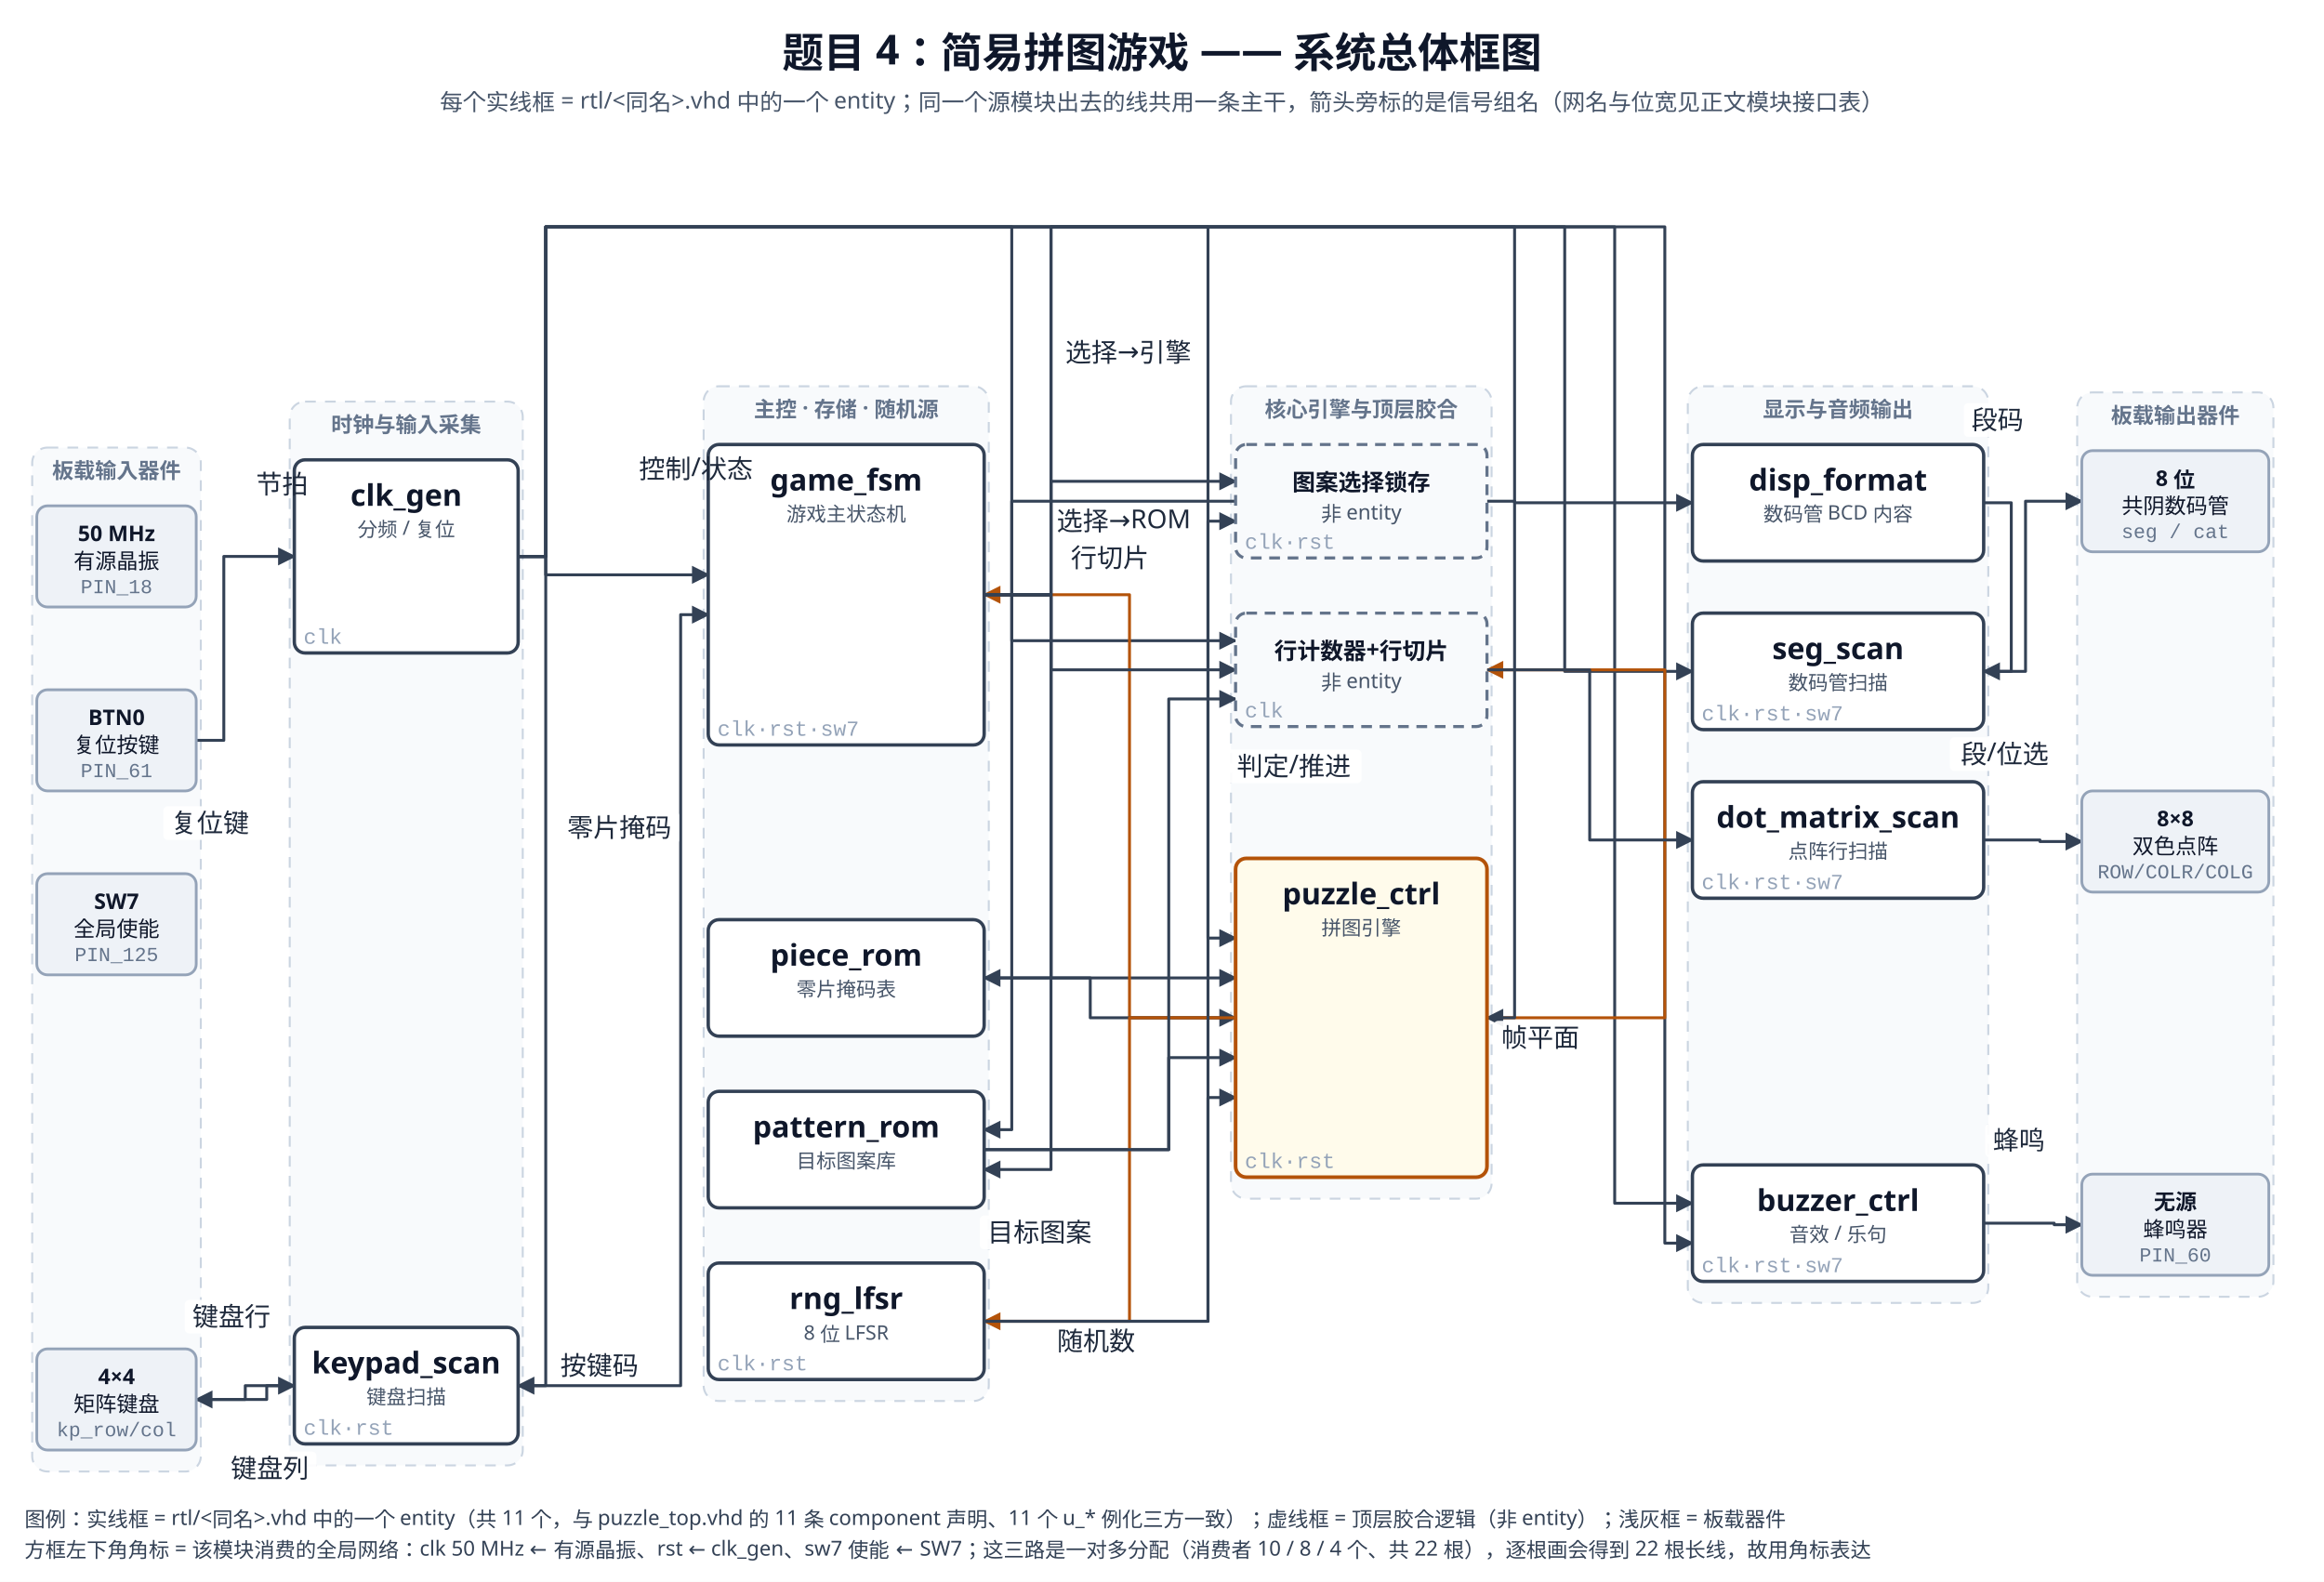
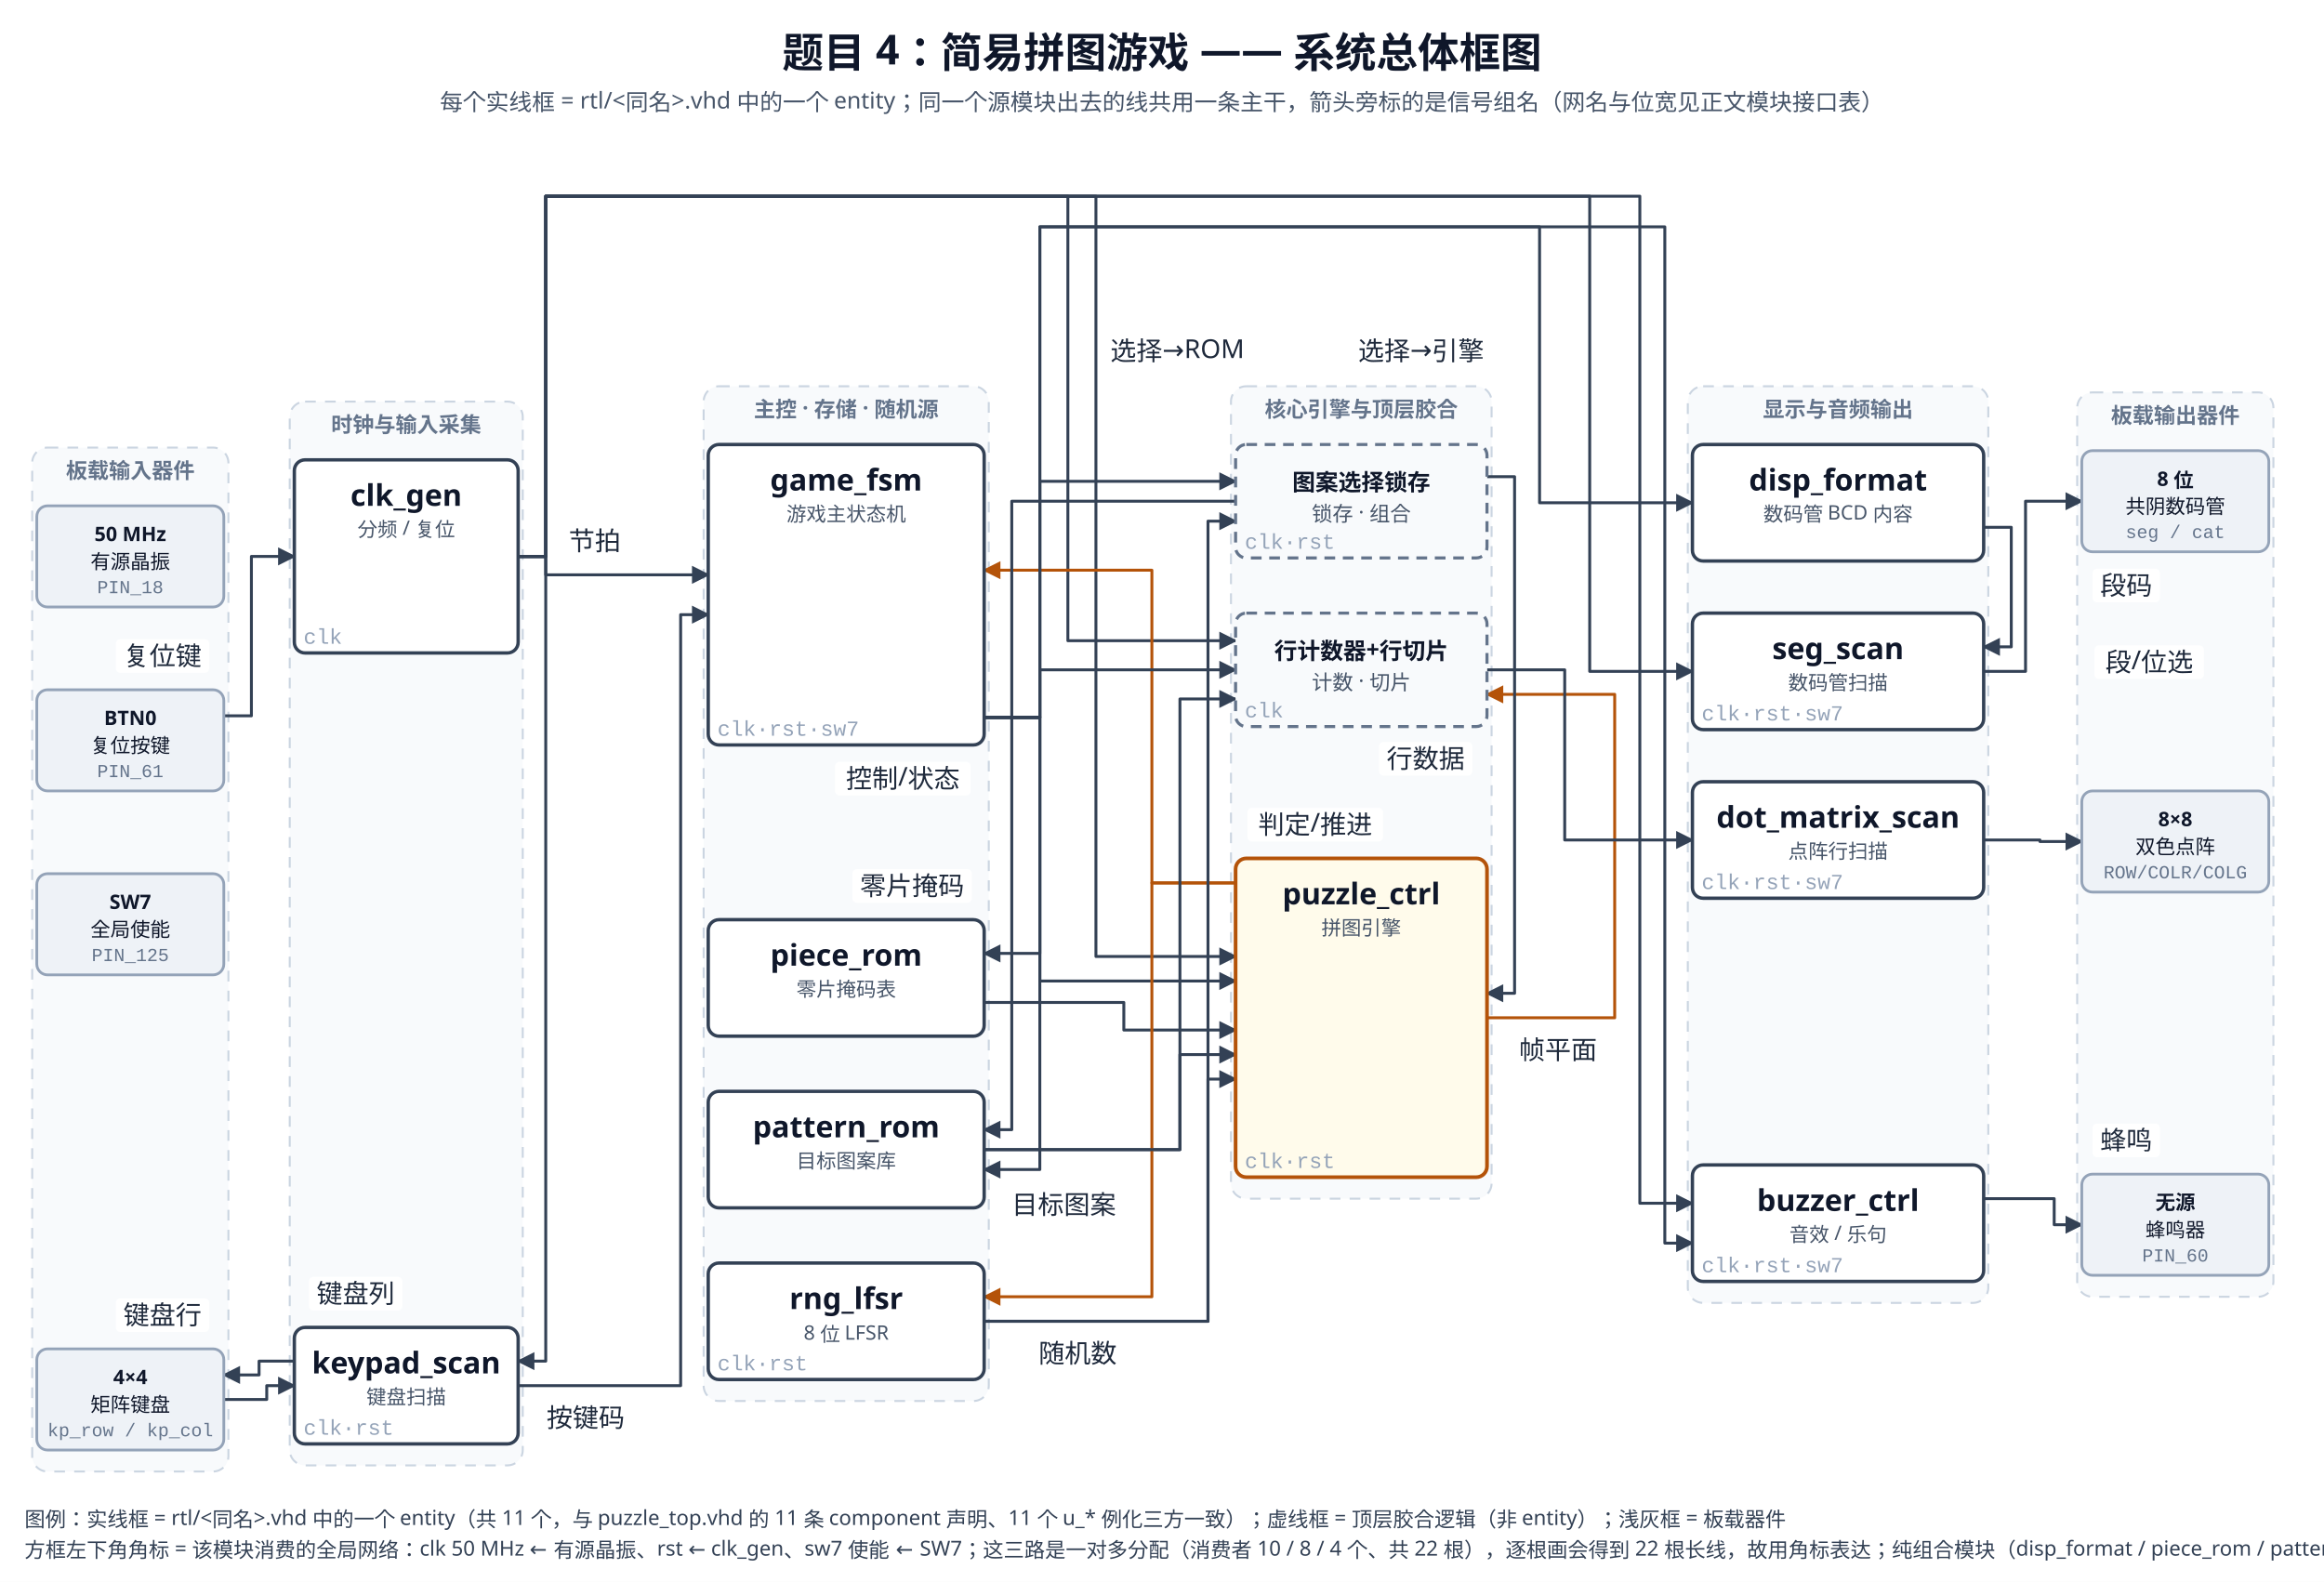
<svg xmlns="http://www.w3.org/2000/svg" width="1516" height="1032" viewBox="0 0 1516 1032">
  <defs>
    <marker id="ar" viewBox="0 0 10 10" refX="9" refY="5" markerWidth="6.2" markerHeight="6.2" orient="auto-start-reverse">
      <path d="M 0 0 L 10 5 L 0 10 z" fill="#334155" />
    </marker>
    <marker id="ar2" viewBox="0 0 10 10" refX="9" refY="5" markerWidth="6.2" markerHeight="6.2" orient="auto-start-reverse">
      <path d="M 0 0 L 10 5 L 0 10 z" fill="#b45309" />
    </marker>
  </defs>
  <rect width="1516" height="1032" fill="#ffffff" />
  <text x="758" y="44" font-family="Microsoft YaHei, SimSun, sans-serif" font-size="27" font-weight="bold" fill="#0f172a" text-anchor="middle">题目 4：简易拼图游戏 —— 系统总体框图</text>
  <text x="758" y="72" font-family="Microsoft YaHei, SimSun, sans-serif" font-size="15" fill="#475569" text-anchor="middle">每个实线框 = rtl/&lt;同名&gt;.vhd 中的一个 entity；同一个源模块出去的线共用一条主干，箭头旁标的是信号组名（网名与位宽见正文模块接口表）</text>
-   <rect x="21" y="292" width="110" height="668" rx="10" fill="#f8fafc" stroke="#cbd5e1" stroke-width="1.3" stroke-dasharray="7 6" />
-   <text x="76" y="312" font-family="Microsoft YaHei, SimSun, sans-serif" font-size="14" font-weight="bold" fill="#64748b" text-anchor="middle">板载输入器件</text>
+   <rect x="21" y="292" width="128" height="668" rx="10" fill="#f8fafc" stroke="#cbd5e1" stroke-width="1.3" stroke-dasharray="7 6" />
+   <text x="85" y="312" font-family="Microsoft YaHei, SimSun, sans-serif" font-size="14" font-weight="bold" fill="#64748b" text-anchor="middle">板载输入器件</text>
  <rect x="189" y="262" width="152" height="694" rx="10" fill="#f8fafc" stroke="#cbd5e1" stroke-width="1.3" stroke-dasharray="7 6" />
  <text x="265" y="282" font-family="Microsoft YaHei, SimSun, sans-serif" font-size="14" font-weight="bold" fill="#64748b" text-anchor="middle">时钟与输入采集</text>
  <rect x="459" y="252" width="186" height="662" rx="10" fill="#f8fafc" stroke="#cbd5e1" stroke-width="1.3" stroke-dasharray="7 6" />
  <text x="552" y="272" font-family="Microsoft YaHei, SimSun, sans-serif" font-size="14" font-weight="bold" fill="#64748b" text-anchor="middle">主控 · 存储 · 随机源</text>
  <rect x="803" y="252" width="170" height="530" rx="10" fill="#f8fafc" stroke="#cbd5e1" stroke-width="1.3" stroke-dasharray="7 6" />
  <text x="888" y="272" font-family="Microsoft YaHei, SimSun, sans-serif" font-size="14" font-weight="bold" fill="#64748b" text-anchor="middle">核心引擎与顶层胶合</text>
  <rect x="1101" y="252" width="196" height="598" rx="10" fill="#f8fafc" stroke="#cbd5e1" stroke-width="1.3" stroke-dasharray="7 6" />
  <text x="1199" y="272" font-family="Microsoft YaHei, SimSun, sans-serif" font-size="14" font-weight="bold" fill="#64748b" text-anchor="middle">显示与音频输出</text>
  <rect x="1355" y="256" width="128" height="590" rx="10" fill="#f8fafc" stroke="#cbd5e1" stroke-width="1.3" stroke-dasharray="7 6" />
  <text x="1419" y="276" font-family="Microsoft YaHei, SimSun, sans-serif" font-size="14" font-weight="bold" fill="#64748b" text-anchor="middle">板载输出器件</text>
-   <path d="M 128.0 483.0 L 146.0 483.0 L 146.0 363.0 L 192.0 363.0" fill="none" stroke="#334155" stroke-width="1.9" stroke-linejoin="round" marker-end="url(#ar)" />
-   <path d="M 128.0 913.0 L 174.0 913.0 L 174.0 904.0 L 192.0 904.0" fill="none" stroke="#334155" stroke-width="1.9" stroke-linejoin="round" marker-end="url(#ar)" />
-   <path d="M 192.0 904.0 L 160.0 904.0 L 160.0 913.0 L 128.0 913.0" fill="none" stroke="#334155" stroke-width="1.9" stroke-linejoin="round" marker-end="url(#ar)" />
-   <path d="M 338.0 363.0 L 356.0 363.0 L 356.0 904.0 L 338.0 904.0" fill="none" stroke="#334155" stroke-width="1.9" stroke-linejoin="round" marker-end="url(#ar)" />
+   <path d="M 146.0 467.0 L 164.0 467.0 L 164.0 363.0 L 192.0 363.0" fill="none" stroke="#334155" stroke-width="1.9" stroke-linejoin="round" marker-end="url(#ar)" />
+   <path d="M 146.0 913.0 L 174.0 913.0 L 174.0 904.0 L 192.0 904.0" fill="none" stroke="#334155" stroke-width="1.9" stroke-linejoin="round" marker-end="url(#ar)" />
+   <path d="M 192.0 888.0 L 169.0 888.0 L 169.0 897.0 L 146.0 897.0" fill="none" stroke="#334155" stroke-width="1.9" stroke-linejoin="round" marker-end="url(#ar)" />
+   <path d="M 338.0 363.0 L 356.0 363.0 L 356.0 888.0 L 338.0 888.0" fill="none" stroke="#334155" stroke-width="1.9" stroke-linejoin="round" marker-end="url(#ar)" />
  <path d="M 338.0 363.0 L 356.0 363.0 L 356.0 375.0 L 462.0 375.0" fill="none" stroke="#334155" stroke-width="1.9" stroke-linejoin="round" marker-end="url(#ar)" />
-   <path d="M 338.0 363.0 L 356.0 363.0 L 356.0 148.0 L 1053.3 148.0 L 1053.3 785.0 L 1104.0 785.0" fill="none" stroke="#334155" stroke-width="1.9" stroke-linejoin="round" marker-end="url(#ar)" />
-   <path d="M 338.0 363.0 L 356.0 363.0 L 356.0 148.0 L 788.0 148.0 L 788.0 612.0 L 806.0 612.0" fill="none" stroke="#334155" stroke-width="1.9" stroke-linejoin="round" marker-end="url(#ar)" />
-   <path d="M 338.0 363.0 L 356.0 363.0 L 356.0 148.0 L 1020.7 148.0 L 1020.7 438.0 L 1104.0 438.0" fill="none" stroke="#334155" stroke-width="1.9" stroke-linejoin="round" marker-end="url(#ar)" />
-   <path d="M 338.0 363.0 L 356.0 363.0 L 356.0 148.0 L 660.0 148.0 L 660.0 418.0 L 806.0 418.0" fill="none" stroke="#334155" stroke-width="1.9" stroke-linejoin="round" marker-end="url(#ar)" />
+   <path d="M 338.0 363.0 L 356.0 363.0 L 356.0 128.0 L 1069.7 128.0 L 1069.7 785.0 L 1104.0 785.0" fill="none" stroke="#334155" stroke-width="1.9" stroke-linejoin="round" marker-end="url(#ar)" />
+   <path d="M 338.0 363.0 L 356.0 363.0 L 356.0 128.0 L 714.9 128.0 L 714.9 624.0 L 806.0 624.0" fill="none" stroke="#334155" stroke-width="1.9" stroke-linejoin="round" marker-end="url(#ar)" />
+   <path d="M 338.0 363.0 L 356.0 363.0 L 356.0 128.0 L 1037.0 128.0 L 1037.0 438.0 L 1104.0 438.0" fill="none" stroke="#334155" stroke-width="1.9" stroke-linejoin="round" marker-end="url(#ar)" />
+   <path d="M 338.0 363.0 L 356.0 363.0 L 356.0 128.0 L 696.6 128.0 L 696.6 418.0 L 806.0 418.0" fill="none" stroke="#334155" stroke-width="1.9" stroke-linejoin="round" marker-end="url(#ar)" />
  <path d="M 338.0 904.0 L 444.0 904.0 L 444.0 401.0 L 462.0 401.0" fill="none" stroke="#334155" stroke-width="1.9" stroke-linejoin="round" marker-end="url(#ar)" />
-   <path d="M 642.0 388.0 L 685.6 388.0 L 685.6 638.0 L 642.0 638.0" fill="none" stroke="#334155" stroke-width="1.9" stroke-linejoin="round" marker-end="url(#ar)" />
-   <path d="M 642.0 388.0 L 685.6 388.0 L 685.6 763.0 L 642.0 763.0" fill="none" stroke="#334155" stroke-width="1.9" stroke-linejoin="round" marker-end="url(#ar)" />
-   <path d="M 642.0 388.0 L 685.6 388.0 L 685.6 638.0 L 806.0 638.0" fill="none" stroke="#334155" stroke-width="1.9" stroke-linejoin="round" marker-end="url(#ar)" />
-   <path d="M 806.0 664.0 L 736.8 664.0 L 736.8 388.0 L 642.0 388.0" fill="none" stroke="#b45309" stroke-width="1.9" stroke-linejoin="round" marker-end="url(#ar2)" />
-   <path d="M 642.0 638.0 L 711.2 638.0 L 711.2 664.0 L 806.0 664.0" fill="none" stroke="#334155" stroke-width="1.9" stroke-linejoin="round" marker-end="url(#ar)" />
-   <path d="M 642.0 750.0 L 762.4 750.0 L 762.4 690.0 L 806.0 690.0" fill="none" stroke="#334155" stroke-width="1.9" stroke-linejoin="round" marker-end="url(#ar)" />
-   <path d="M 642.0 862.0 L 788.0 862.0 L 788.0 716.0 L 806.0 716.0" fill="none" stroke="#334155" stroke-width="1.9" stroke-linejoin="round" marker-end="url(#ar)" />
-   <path d="M 806.0 664.0 L 736.8 664.0 L 736.8 862.0 L 642.0 862.0" fill="none" stroke="#b45309" stroke-width="1.9" stroke-linejoin="round" marker-end="url(#ar2)" />
-   <path d="M 642.0 388.0 L 685.6 388.0 L 685.6 148.0 L 988.0 148.0 L 988.0 328.0 L 1104.0 328.0" fill="none" stroke="#334155" stroke-width="1.9" stroke-linejoin="round" marker-end="url(#ar)" />
-   <path d="M 1294.0 328.0 L 1312.0 328.0 L 1312.0 438.0 L 1294.0 438.0" fill="none" stroke="#334155" stroke-width="1.9" stroke-linejoin="round" marker-end="url(#ar)" />
+   <path d="M 642.0 468.0 L 678.3 468.0 L 678.3 622.0 L 642.0 622.0" fill="none" stroke="#334155" stroke-width="1.9" stroke-linejoin="round" marker-end="url(#ar)" />
+   <path d="M 642.0 468.0 L 678.3 468.0 L 678.3 763.0 L 642.0 763.0" fill="none" stroke="#334155" stroke-width="1.9" stroke-linejoin="round" marker-end="url(#ar)" />
+   <path d="M 642.0 468.0 L 678.3 468.0 L 678.3 640.0 L 806.0 640.0" fill="none" stroke="#334155" stroke-width="1.9" stroke-linejoin="round" marker-end="url(#ar)" />
+   <path d="M 806.0 576.0 L 751.4 576.0 L 751.4 372.0 L 642.0 372.0" fill="none" stroke="#b45309" stroke-width="1.9" stroke-linejoin="round" marker-end="url(#ar2)" />
+   <path d="M 642.0 654.0 L 733.1 654.0 L 733.1 672.0 L 806.0 672.0" fill="none" stroke="#334155" stroke-width="1.9" stroke-linejoin="round" marker-end="url(#ar)" />
+   <path d="M 642.0 750.0 L 769.7 750.0 L 769.7 688.0 L 806.0 688.0" fill="none" stroke="#334155" stroke-width="1.9" stroke-linejoin="round" marker-end="url(#ar)" />
+   <path d="M 642.0 862.0 L 788.0 862.0 L 788.0 704.0 L 806.0 704.0" fill="none" stroke="#334155" stroke-width="1.9" stroke-linejoin="round" marker-end="url(#ar)" />
+   <path d="M 806.0 576.0 L 751.4 576.0 L 751.4 846.0 L 642.0 846.0" fill="none" stroke="#b45309" stroke-width="1.9" stroke-linejoin="round" marker-end="url(#ar2)" />
+   <path d="M 642.0 468.0 L 678.3 468.0 L 678.3 148.0 L 1004.3 148.0 L 1004.3 328.0 L 1104.0 328.0" fill="none" stroke="#334155" stroke-width="1.9" stroke-linejoin="round" marker-end="url(#ar)" />
+   <path d="M 1294.0 344.0 L 1312.0 344.0 L 1312.0 422.0 L 1294.0 422.0" fill="none" stroke="#334155" stroke-width="1.9" stroke-linejoin="round" marker-end="url(#ar)" />
  <path d="M 1294.0 438.0 L 1321.3 438.0 L 1321.3 327.0 L 1358.0 327.0" fill="none" stroke="#334155" stroke-width="1.9" stroke-linejoin="round" marker-end="url(#ar)" />
-   <path d="M 642.0 388.0 L 685.6 388.0 L 685.6 148.0 L 1086.0 148.0 L 1086.0 811.0 L 1104.0 811.0" fill="none" stroke="#334155" stroke-width="1.9" stroke-linejoin="round" marker-end="url(#ar)" />
-   <path d="M 1294.0 798.0 L 1340.0 798.0 L 1340.0 799.0 L 1358.0 799.0" fill="none" stroke="#334155" stroke-width="1.9" stroke-linejoin="round" marker-end="url(#ar)" />
-   <path d="M 970.0 664.0 L 1086.0 664.0 L 1086.0 437.0 L 970.0 437.0" fill="none" stroke="#b45309" stroke-width="1.9" stroke-linejoin="round" marker-end="url(#ar2)" />
-   <path d="M 642.0 388.0 L 685.6 388.0 L 685.6 437.0 L 806.0 437.0" fill="none" stroke="#334155" stroke-width="1.9" stroke-linejoin="round" marker-end="url(#ar)" />
-   <path d="M 642.0 750.0 L 762.4 750.0 L 762.4 456.0 L 806.0 456.0" fill="none" stroke="#334155" stroke-width="1.9" stroke-linejoin="round" marker-end="url(#ar)" />
-   <path d="M 970.0 437.0 L 1037.0 437.0 L 1037.0 548.0 L 1104.0 548.0" fill="none" stroke="#334155" stroke-width="1.9" stroke-linejoin="round" marker-end="url(#ar)" />
+   <path d="M 642.0 468.0 L 678.3 468.0 L 678.3 148.0 L 1086.0 148.0 L 1086.0 811.0 L 1104.0 811.0" fill="none" stroke="#334155" stroke-width="1.9" stroke-linejoin="round" marker-end="url(#ar)" />
+   <path d="M 1294.0 782.0 L 1340.0 782.0 L 1340.0 799.0 L 1358.0 799.0" fill="none" stroke="#334155" stroke-width="1.9" stroke-linejoin="round" marker-end="url(#ar)" />
+   <path d="M 970.0 664.0 L 1053.3 664.0 L 1053.3 453.0 L 970.0 453.0" fill="none" stroke="#b45309" stroke-width="1.9" stroke-linejoin="round" marker-end="url(#ar2)" />
+   <path d="M 642.0 468.0 L 678.3 468.0 L 678.3 437.0 L 806.0 437.0" fill="none" stroke="#334155" stroke-width="1.9" stroke-linejoin="round" marker-end="url(#ar)" />
+   <path d="M 642.0 750.0 L 769.7 750.0 L 769.7 456.0 L 806.0 456.0" fill="none" stroke="#334155" stroke-width="1.9" stroke-linejoin="round" marker-end="url(#ar)" />
+   <path d="M 970.0 437.0 L 1020.7 437.0 L 1020.7 548.0 L 1104.0 548.0" fill="none" stroke="#334155" stroke-width="1.9" stroke-linejoin="round" marker-end="url(#ar)" />
  <path d="M 1294.0 548.0 L 1330.7 548.0 L 1330.7 549.0 L 1358.0 549.0" fill="none" stroke="#334155" stroke-width="1.9" stroke-linejoin="round" marker-end="url(#ar)" />
-   <path d="M 642.0 388.0 L 685.6 388.0 L 685.6 314.0 L 806.0 314.0" fill="none" stroke="#334155" stroke-width="1.9" stroke-linejoin="round" marker-end="url(#ar)" />
+   <path d="M 642.0 468.0 L 678.3 468.0 L 678.3 314.0 L 806.0 314.0" fill="none" stroke="#334155" stroke-width="1.9" stroke-linejoin="round" marker-end="url(#ar)" />
  <path d="M 642.0 862.0 L 788.0 862.0 L 788.0 340.0 L 806.0 340.0" fill="none" stroke="#334155" stroke-width="1.9" stroke-linejoin="round" marker-end="url(#ar)" />
  <path d="M 806.0 327.0 L 660.0 327.0 L 660.0 737.0 L 642.0 737.0" fill="none" stroke="#334155" stroke-width="1.9" stroke-linejoin="round" marker-end="url(#ar)" />
-   <path d="M 970.0 327.0 L 988.0 327.0 L 988.0 664.0 L 970.0 664.0" fill="none" stroke="#334155" stroke-width="1.9" stroke-linejoin="round" marker-end="url(#ar)" />
+   <path d="M 970.0 311.0 L 988.0 311.0 L 988.0 648.0 L 970.0 648.0" fill="none" stroke="#334155" stroke-width="1.9" stroke-linejoin="round" marker-end="url(#ar)" />
  <rect x="192" y="300" width="146" height="126" rx="7" fill="#ffffff" stroke="#334155" stroke-width="2.2" />
  <text x="265" y="330" font-family="Microsoft YaHei, SimSun, sans-serif" font-size="19.5" font-weight="bold" fill="#0f172a" text-anchor="middle">clk_gen</text>
  <text x="265" y="350" font-family="Microsoft YaHei, SimSun, sans-serif" font-size="13.0" fill="#475569" text-anchor="middle">分频 / 复位</text>
  <text x="198" y="420" font-family="Consolas, Courier New, monospace" font-size="14.0" fill="#94a3b8">clk</text>
  <rect x="192" y="866" width="146" height="76" rx="7" fill="#ffffff" stroke="#334155" stroke-width="2.2" />
  <text x="265" y="896" font-family="Microsoft YaHei, SimSun, sans-serif" font-size="19.5" font-weight="bold" fill="#0f172a" text-anchor="middle">keypad_scan</text>
  <text x="265" y="916" font-family="Microsoft YaHei, SimSun, sans-serif" font-size="13.0" fill="#475569" text-anchor="middle">键盘扫描</text>
  <text x="198" y="936" font-family="Consolas, Courier New, monospace" font-size="14.0" fill="#94a3b8">clk·rst</text>
  <rect x="462" y="290" width="180" height="196" rx="7" fill="#ffffff" stroke="#334155" stroke-width="2.2" />
  <text x="552" y="320" font-family="Microsoft YaHei, SimSun, sans-serif" font-size="19.5" font-weight="bold" fill="#0f172a" text-anchor="middle">game_fsm</text>
  <text x="552" y="340" font-family="Microsoft YaHei, SimSun, sans-serif" font-size="13.0" fill="#475569" text-anchor="middle">游戏主状态机</text>
  <text x="468" y="480" font-family="Consolas, Courier New, monospace" font-size="14.0" fill="#94a3b8">clk·rst·sw7</text>
  <rect x="462" y="600" width="180" height="76" rx="7" fill="#ffffff" stroke="#334155" stroke-width="2.2" />
  <text x="552" y="630" font-family="Microsoft YaHei, SimSun, sans-serif" font-size="19.5" font-weight="bold" fill="#0f172a" text-anchor="middle">piece_rom</text>
  <text x="552" y="650" font-family="Microsoft YaHei, SimSun, sans-serif" font-size="13.0" fill="#475569" text-anchor="middle">零片掩码表</text>
  <rect x="462" y="712" width="180" height="76" rx="7" fill="#ffffff" stroke="#334155" stroke-width="2.2" />
  <text x="552" y="742" font-family="Microsoft YaHei, SimSun, sans-serif" font-size="19.5" font-weight="bold" fill="#0f172a" text-anchor="middle">pattern_rom</text>
  <text x="552" y="762" font-family="Microsoft YaHei, SimSun, sans-serif" font-size="13.0" fill="#475569" text-anchor="middle">目标图案库</text>
  <rect x="462" y="824" width="180" height="76" rx="7" fill="#ffffff" stroke="#334155" stroke-width="2.2" />
  <text x="552" y="854" font-family="Microsoft YaHei, SimSun, sans-serif" font-size="19.5" font-weight="bold" fill="#0f172a" text-anchor="middle">rng_lfsr</text>
  <text x="552" y="874" font-family="Microsoft YaHei, SimSun, sans-serif" font-size="13.0" fill="#475569" text-anchor="middle">8 位 LFSR</text>
  <text x="468" y="894" font-family="Consolas, Courier New, monospace" font-size="14.0" fill="#94a3b8">clk·rst</text>
  <rect x="806" y="560" width="164" height="208" rx="7" fill="#fffbeb" stroke="#b45309" stroke-width="2.4" />
  <text x="888" y="590" font-family="Microsoft YaHei, SimSun, sans-serif" font-size="19.5" font-weight="bold" fill="#0f172a" text-anchor="middle">puzzle_ctrl</text>
  <text x="888" y="610" font-family="Microsoft YaHei, SimSun, sans-serif" font-size="13.0" fill="#475569" text-anchor="middle">拼图引擎</text>
  <text x="812" y="762" font-family="Consolas, Courier New, monospace" font-size="14.0" fill="#94a3b8">clk·rst</text>
  <rect x="1104" y="290" width="190" height="76" rx="7" fill="#ffffff" stroke="#334155" stroke-width="2.2" />
  <text x="1199" y="320" font-family="Microsoft YaHei, SimSun, sans-serif" font-size="19.5" font-weight="bold" fill="#0f172a" text-anchor="middle">disp_format</text>
  <text x="1199" y="340" font-family="Microsoft YaHei, SimSun, sans-serif" font-size="13.0" fill="#475569" text-anchor="middle">数码管 BCD 内容</text>
  <rect x="1104" y="400" width="190" height="76" rx="7" fill="#ffffff" stroke="#334155" stroke-width="2.2" />
  <text x="1199" y="430" font-family="Microsoft YaHei, SimSun, sans-serif" font-size="19.5" font-weight="bold" fill="#0f172a" text-anchor="middle">seg_scan</text>
  <text x="1199" y="450" font-family="Microsoft YaHei, SimSun, sans-serif" font-size="13.0" fill="#475569" text-anchor="middle">数码管扫描</text>
  <text x="1110" y="470" font-family="Consolas, Courier New, monospace" font-size="14.0" fill="#94a3b8">clk·rst·sw7</text>
  <rect x="1104" y="510" width="190" height="76" rx="7" fill="#ffffff" stroke="#334155" stroke-width="2.2" />
  <text x="1199" y="540" font-family="Microsoft YaHei, SimSun, sans-serif" font-size="19.5" font-weight="bold" fill="#0f172a" text-anchor="middle">dot_matrix_scan</text>
  <text x="1199" y="560" font-family="Microsoft YaHei, SimSun, sans-serif" font-size="13.0" fill="#475569" text-anchor="middle">点阵行扫描</text>
  <text x="1110" y="580" font-family="Consolas, Courier New, monospace" font-size="14.0" fill="#94a3b8">clk·rst·sw7</text>
  <rect x="1104" y="760" width="190" height="76" rx="7" fill="#ffffff" stroke="#334155" stroke-width="2.2" />
  <text x="1199" y="790" font-family="Microsoft YaHei, SimSun, sans-serif" font-size="19.5" font-weight="bold" fill="#0f172a" text-anchor="middle">buzzer_ctrl</text>
  <text x="1199" y="810" font-family="Microsoft YaHei, SimSun, sans-serif" font-size="13.0" fill="#475569" text-anchor="middle">音效 / 乐句</text>
  <text x="1110" y="830" font-family="Consolas, Courier New, monospace" font-size="14.0" fill="#94a3b8">clk·rst·sw7</text>
-   <rect x="24" y="330" width="104" height="66" rx="7" fill="#eef2f7" stroke="#94a3b8" stroke-width="1.8" />
-   <text x="76" y="353" font-family="Microsoft YaHei, SimSun, sans-serif" font-size="14" font-weight="bold" fill="#0f172a" text-anchor="middle">50 MHz</text>
-   <text x="76" y="371" font-family="Microsoft YaHei, SimSun, sans-serif" font-size="14" fill="#0f172a" text-anchor="middle">有源晶振</text>
-   <text x="76" y="387" font-family="Consolas, Courier New, monospace" font-size="13.0" fill="#64748b" text-anchor="middle">PIN_18</text>
-   <rect x="24" y="450" width="104" height="66" rx="7" fill="#eef2f7" stroke="#94a3b8" stroke-width="1.8" />
-   <text x="76" y="473" font-family="Microsoft YaHei, SimSun, sans-serif" font-size="14" font-weight="bold" fill="#0f172a" text-anchor="middle">BTN0</text>
-   <text x="76" y="491" font-family="Microsoft YaHei, SimSun, sans-serif" font-size="14" fill="#0f172a" text-anchor="middle">复位按键</text>
-   <text x="76" y="507" font-family="Consolas, Courier New, monospace" font-size="13.0" fill="#64748b" text-anchor="middle">PIN_61</text>
-   <rect x="24" y="570" width="104" height="66" rx="7" fill="#eef2f7" stroke="#94a3b8" stroke-width="1.8" />
-   <text x="76" y="593" font-family="Microsoft YaHei, SimSun, sans-serif" font-size="14" font-weight="bold" fill="#0f172a" text-anchor="middle">SW7</text>
-   <text x="76" y="611" font-family="Microsoft YaHei, SimSun, sans-serif" font-size="14" fill="#0f172a" text-anchor="middle">全局使能</text>
-   <text x="76" y="627" font-family="Consolas, Courier New, monospace" font-size="13.0" fill="#64748b" text-anchor="middle">PIN_125</text>
-   <rect x="24" y="880" width="104" height="66" rx="7" fill="#eef2f7" stroke="#94a3b8" stroke-width="1.8" />
-   <text x="76" y="903" font-family="Microsoft YaHei, SimSun, sans-serif" font-size="14" font-weight="bold" fill="#0f172a" text-anchor="middle">4×4</text>
-   <text x="76" y="921" font-family="Microsoft YaHei, SimSun, sans-serif" font-size="14" fill="#0f172a" text-anchor="middle">矩阵键盘</text>
-   <text x="76" y="937" font-family="Consolas, Courier New, monospace" font-size="13.0" fill="#64748b" text-anchor="middle">kp_row/col</text>
+   <rect x="24" y="330" width="122" height="66" rx="7" fill="#eef2f7" stroke="#94a3b8" stroke-width="1.8" />
+   <text x="85" y="353" font-family="Microsoft YaHei, SimSun, sans-serif" font-size="13" font-weight="bold" fill="#0f172a" text-anchor="middle">50 MHz</text>
+   <text x="85" y="371" font-family="Microsoft YaHei, SimSun, sans-serif" font-size="13" fill="#0f172a" text-anchor="middle">有源晶振</text>
+   <text x="85" y="387" font-family="Consolas, Courier New, monospace" font-size="12.0" fill="#64748b" text-anchor="middle">PIN_18</text>
+   <rect x="24" y="450" width="122" height="66" rx="7" fill="#eef2f7" stroke="#94a3b8" stroke-width="1.8" />
+   <text x="85" y="473" font-family="Microsoft YaHei, SimSun, sans-serif" font-size="13" font-weight="bold" fill="#0f172a" text-anchor="middle">BTN0</text>
+   <text x="85" y="491" font-family="Microsoft YaHei, SimSun, sans-serif" font-size="13" fill="#0f172a" text-anchor="middle">复位按键</text>
+   <text x="85" y="507" font-family="Consolas, Courier New, monospace" font-size="12.0" fill="#64748b" text-anchor="middle">PIN_61</text>
+   <rect x="24" y="570" width="122" height="66" rx="7" fill="#eef2f7" stroke="#94a3b8" stroke-width="1.8" />
+   <text x="85" y="593" font-family="Microsoft YaHei, SimSun, sans-serif" font-size="13" font-weight="bold" fill="#0f172a" text-anchor="middle">SW7</text>
+   <text x="85" y="611" font-family="Microsoft YaHei, SimSun, sans-serif" font-size="13" fill="#0f172a" text-anchor="middle">全局使能</text>
+   <text x="85" y="627" font-family="Consolas, Courier New, monospace" font-size="12.0" fill="#64748b" text-anchor="middle">PIN_125</text>
+   <rect x="24" y="880" width="122" height="66" rx="7" fill="#eef2f7" stroke="#94a3b8" stroke-width="1.8" />
+   <text x="85" y="903" font-family="Microsoft YaHei, SimSun, sans-serif" font-size="13" font-weight="bold" fill="#0f172a" text-anchor="middle">4×4</text>
+   <text x="85" y="921" font-family="Microsoft YaHei, SimSun, sans-serif" font-size="13" fill="#0f172a" text-anchor="middle">矩阵键盘</text>
+   <text x="85" y="937" font-family="Consolas, Courier New, monospace" font-size="12.0" fill="#64748b" text-anchor="middle">kp_row / kp_col</text>
  <rect x="1358" y="294" width="122" height="66" rx="7" fill="#eef2f7" stroke="#94a3b8" stroke-width="1.8" />
-   <text x="1419" y="317" font-family="Microsoft YaHei, SimSun, sans-serif" font-size="14" font-weight="bold" fill="#0f172a" text-anchor="middle">8 位</text>
-   <text x="1419" y="335" font-family="Microsoft YaHei, SimSun, sans-serif" font-size="14" fill="#0f172a" text-anchor="middle">共阴数码管</text>
-   <text x="1419" y="351" font-family="Consolas, Courier New, monospace" font-size="13.0" fill="#64748b" text-anchor="middle">seg / cat</text>
+   <text x="1419" y="317" font-family="Microsoft YaHei, SimSun, sans-serif" font-size="13" font-weight="bold" fill="#0f172a" text-anchor="middle">8 位</text>
+   <text x="1419" y="335" font-family="Microsoft YaHei, SimSun, sans-serif" font-size="13" fill="#0f172a" text-anchor="middle">共阴数码管</text>
+   <text x="1419" y="351" font-family="Consolas, Courier New, monospace" font-size="12.0" fill="#64748b" text-anchor="middle">seg / cat</text>
  <rect x="1358" y="516" width="122" height="66" rx="7" fill="#eef2f7" stroke="#94a3b8" stroke-width="1.8" />
-   <text x="1419" y="539" font-family="Microsoft YaHei, SimSun, sans-serif" font-size="14" font-weight="bold" fill="#0f172a" text-anchor="middle">8×8</text>
-   <text x="1419" y="557" font-family="Microsoft YaHei, SimSun, sans-serif" font-size="14" fill="#0f172a" text-anchor="middle">双色点阵</text>
-   <text x="1419" y="573" font-family="Consolas, Courier New, monospace" font-size="13.0" fill="#64748b" text-anchor="middle">ROW/COLR/COLG</text>
+   <text x="1419" y="539" font-family="Microsoft YaHei, SimSun, sans-serif" font-size="13" font-weight="bold" fill="#0f172a" text-anchor="middle">8×8</text>
+   <text x="1419" y="557" font-family="Microsoft YaHei, SimSun, sans-serif" font-size="13" fill="#0f172a" text-anchor="middle">双色点阵</text>
+   <text x="1419" y="573" font-family="Consolas, Courier New, monospace" font-size="12.0" fill="#64748b" text-anchor="middle">ROW/COLR/COLG</text>
  <rect x="1358" y="766" width="122" height="66" rx="7" fill="#eef2f7" stroke="#94a3b8" stroke-width="1.8" />
-   <text x="1419" y="789" font-family="Microsoft YaHei, SimSun, sans-serif" font-size="14" font-weight="bold" fill="#0f172a" text-anchor="middle">无源</text>
-   <text x="1419" y="807" font-family="Microsoft YaHei, SimSun, sans-serif" font-size="14" fill="#0f172a" text-anchor="middle">蜂鸣器</text>
-   <text x="1419" y="823" font-family="Consolas, Courier New, monospace" font-size="13.0" fill="#64748b" text-anchor="middle">PIN_60</text>
+   <text x="1419" y="789" font-family="Microsoft YaHei, SimSun, sans-serif" font-size="13" font-weight="bold" fill="#0f172a" text-anchor="middle">无源</text>
+   <text x="1419" y="807" font-family="Microsoft YaHei, SimSun, sans-serif" font-size="13" fill="#0f172a" text-anchor="middle">蜂鸣器</text>
+   <text x="1419" y="823" font-family="Consolas, Courier New, monospace" font-size="12.0" fill="#64748b" text-anchor="middle">PIN_60</text>
  <rect x="806" y="400" width="164" height="74" rx="7" fill="#f8fafc" stroke="#64748b" stroke-width="2.0" stroke-dasharray="7 5" />
  <text x="888" y="430" font-family="Microsoft YaHei, SimSun, sans-serif" font-size="15.0" font-weight="bold" fill="#0f172a" text-anchor="middle">行计数器+行切片</text>
-   <text x="888" y="450" font-family="Microsoft YaHei, SimSun, sans-serif" font-size="13.5" fill="#475569" text-anchor="middle">非 entity</text>
+   <text x="888" y="450" font-family="Microsoft YaHei, SimSun, sans-serif" font-size="13.5" fill="#475569" text-anchor="middle">计数 · 切片</text>
  <text x="812" y="468" font-family="Consolas, Courier New, monospace" font-size="14.0" fill="#94a3b8">clk</text>
  <rect x="806" y="290" width="164" height="74" rx="7" fill="#f8fafc" stroke="#64748b" stroke-width="2.0" stroke-dasharray="7 5" />
  <text x="888" y="320" font-family="Microsoft YaHei, SimSun, sans-serif" font-size="15.0" font-weight="bold" fill="#0f172a" text-anchor="middle">图案选择锁存</text>
-   <text x="888" y="340" font-family="Microsoft YaHei, SimSun, sans-serif" font-size="13.5" fill="#475569" text-anchor="middle">非 entity</text>
+   <text x="888" y="340" font-family="Microsoft YaHei, SimSun, sans-serif" font-size="13.5" fill="#475569" text-anchor="middle">锁存 · 组合</text>
  <text x="812" y="358" font-family="Consolas, Courier New, monospace" font-size="14.0" fill="#94a3b8">clk·rst</text>
-   <rect x="106.5" y="526.0" width="61.0" height="22" rx="3" fill="#ffffff" fill-opacity="0.93" />
-   <text x="137.0" y="543.0" font-family="Microsoft YaHei, SimSun, sans-serif" font-size="17.0" fill="#1e293b" text-anchor="middle">复位键</text>
-   <rect x="120.5" y="848.0" width="61.0" height="22" rx="3" fill="#ffffff" fill-opacity="0.93" />
-   <text x="151.0" y="865.0" font-family="Microsoft YaHei, SimSun, sans-serif" font-size="17.0" fill="#1e293b" text-anchor="middle">键盘行</text>
-   <rect x="145.5" y="947.0" width="61.0" height="22" rx="3" fill="#ffffff" fill-opacity="0.93" />
-   <text x="176.0" y="964.0" font-family="Microsoft YaHei, SimSun, sans-serif" font-size="17.0" fill="#1e293b" text-anchor="middle">键盘列</text>
-   <rect x="140.0" y="305.0" width="44.0" height="22" rx="3" fill="#ffffff" fill-opacity="0.93" />
-   <text x="184.0" y="322.0" font-family="Microsoft YaHei, SimSun, sans-serif" font-size="17.0" fill="#1e293b" text-anchor="middle">节拍</text>
-   <rect x="360.5" y="880.0" width="61.0" height="22" rx="3" fill="#ffffff" fill-opacity="0.93" />
-   <text x="391.0" y="897.0" font-family="Microsoft YaHei, SimSun, sans-serif" font-size="17.0" fill="#1e293b" text-anchor="middle">按键码</text>
-   <rect x="365.5" y="295.0" width="88.5" height="22" rx="3" fill="#ffffff" fill-opacity="0.93" />
-   <text x="454.0" y="312.0" font-family="Microsoft YaHei, SimSun, sans-serif" font-size="17.0" fill="#1e293b" text-anchor="middle">控制/状态</text>
-   <rect x="799.7" y="489.0" width="88.5" height="22" rx="3" fill="#ffffff" fill-opacity="0.93" />
-   <text x="844.0" y="506.0" font-family="Microsoft YaHei, SimSun, sans-serif" font-size="17.0" fill="#1e293b" text-anchor="middle">判定/推进</text>
-   <rect x="365.0" y="529.0" width="78.0" height="22" rx="3" fill="#ffffff" fill-opacity="0.93" />
-   <text x="404.0" y="546.0" font-family="Microsoft YaHei, SimSun, sans-serif" font-size="17.0" fill="#1e293b" text-anchor="middle">零片掩码</text>
-   <rect x="639.1" y="793.0" width="78.0" height="22" rx="3" fill="#ffffff" fill-opacity="0.93" />
-   <text x="678.1" y="810.0" font-family="Microsoft YaHei, SimSun, sans-serif" font-size="17.0" fill="#1e293b" text-anchor="middle">目标图案</text>
-   <rect x="684.5" y="864.0" width="61.0" height="22" rx="3" fill="#ffffff" fill-opacity="0.93" />
-   <text x="715.0" y="881.0" font-family="Microsoft YaHei, SimSun, sans-serif" font-size="17.0" fill="#1e293b" text-anchor="middle">随机数</text>
-   <rect x="1281.0" y="263.0" width="44.0" height="22" rx="3" fill="#ffffff" fill-opacity="0.93" />
-   <text x="1303.0" y="280.0" font-family="Microsoft YaHei, SimSun, sans-serif" font-size="17.0" fill="#1e293b" text-anchor="middle">段码</text>
-   <rect x="1271.9" y="481.0" width="71.5" height="22" rx="3" fill="#ffffff" fill-opacity="0.93" />
-   <text x="1307.7" y="498.0" font-family="Microsoft YaHei, SimSun, sans-serif" font-size="17.0" fill="#1e293b" text-anchor="middle">段/位选</text>
-   <rect x="1295.0" y="733.0" width="44.0" height="22" rx="3" fill="#ffffff" fill-opacity="0.93" />
-   <text x="1317.0" y="750.0" font-family="Microsoft YaHei, SimSun, sans-serif" font-size="17.0" fill="#1e293b" text-anchor="middle">蜂鸣</text>
-   <rect x="974.3" y="666.0" width="61.0" height="22" rx="3" fill="#ffffff" fill-opacity="0.93" />
-   <text x="1004.8" y="683.0" font-family="Microsoft YaHei, SimSun, sans-serif" font-size="17.0" fill="#1e293b" text-anchor="middle">帧平面</text>
-   <rect x="693.5" y="353.0" width="61.0" height="22" rx="3" fill="#ffffff" fill-opacity="0.93" />
-   <text x="724.0" y="370.0" font-family="Microsoft YaHei, SimSun, sans-serif" font-size="17.0" fill="#1e293b" text-anchor="middle">行切片</text>
-   <rect x="689.9" y="329.0" width="86.2" height="22" rx="3" fill="#ffffff" fill-opacity="0.93" />
-   <text x="733.0" y="346.0" font-family="Microsoft YaHei, SimSun, sans-serif" font-size="17.0" fill="#1e293b" text-anchor="middle">选择→ROM</text>
-   <rect x="691.7" y="219.0" width="88.5" height="22" rx="3" fill="#ffffff" fill-opacity="0.93" />
-   <text x="736.0" y="236.0" font-family="Microsoft YaHei, SimSun, sans-serif" font-size="17.0" fill="#1e293b" text-anchor="middle">选择→引擎</text>
+   <rect x="75.5" y="417.0" width="61.0" height="22" rx="3" fill="#ffffff" fill-opacity="0.93" />
+   <text x="106.0" y="434.0" font-family="Microsoft YaHei, SimSun, sans-serif" font-size="17.0" fill="#1e293b" text-anchor="middle">复位键</text>
+   <rect x="75.5" y="847.0" width="61.0" height="22" rx="3" fill="#ffffff" fill-opacity="0.93" />
+   <text x="106.0" y="864.0" font-family="Microsoft YaHei, SimSun, sans-serif" font-size="17.0" fill="#1e293b" text-anchor="middle">键盘行</text>
+   <rect x="201.5" y="833.0" width="61.0" height="22" rx="3" fill="#ffffff" fill-opacity="0.93" />
+   <text x="232.0" y="850.0" font-family="Microsoft YaHei, SimSun, sans-serif" font-size="17.0" fill="#1e293b" text-anchor="middle">键盘列</text>
+   <rect x="366.0" y="342.0" width="44.0" height="22" rx="3" fill="#ffffff" fill-opacity="0.93" />
+   <text x="388.0" y="359.0" font-family="Microsoft YaHei, SimSun, sans-serif" font-size="17.0" fill="#1e293b" text-anchor="middle">节拍</text>
+   <rect x="351.5" y="914.0" width="61.0" height="22" rx="3" fill="#ffffff" fill-opacity="0.93" />
+   <text x="382.0" y="931.0" font-family="Microsoft YaHei, SimSun, sans-serif" font-size="17.0" fill="#1e293b" text-anchor="middle">按键码</text>
+   <rect x="544.7" y="497.0" width="88.5" height="22" rx="3" fill="#ffffff" fill-opacity="0.93" />
+   <text x="589.0" y="514.0" font-family="Microsoft YaHei, SimSun, sans-serif" font-size="17.0" fill="#1e293b" text-anchor="middle">控制/状态</text>
+   <rect x="813.7" y="527.0" width="88.5" height="22" rx="3" fill="#ffffff" fill-opacity="0.93" />
+   <text x="858.0" y="544.0" font-family="Microsoft YaHei, SimSun, sans-serif" font-size="17.0" fill="#1e293b" text-anchor="middle">判定/推进</text>
+   <rect x="556.0" y="567.0" width="78.0" height="22" rx="3" fill="#ffffff" fill-opacity="0.93" />
+   <text x="595.0" y="584.0" font-family="Microsoft YaHei, SimSun, sans-serif" font-size="17.0" fill="#1e293b" text-anchor="middle">零片掩码</text>
+   <rect x="655.0" y="775.0" width="78.0" height="22" rx="3" fill="#ffffff" fill-opacity="0.93" />
+   <text x="694.0" y="792.0" font-family="Microsoft YaHei, SimSun, sans-serif" font-size="17.0" fill="#1e293b" text-anchor="middle">目标图案</text>
+   <rect x="672.5" y="872.0" width="61.0" height="22" rx="3" fill="#ffffff" fill-opacity="0.93" />
+   <text x="703.0" y="889.0" font-family="Microsoft YaHei, SimSun, sans-serif" font-size="17.0" fill="#1e293b" text-anchor="middle">随机数</text>
+   <rect x="1365.0" y="371.0" width="44.0" height="22" rx="3" fill="#ffffff" fill-opacity="0.93" />
+   <text x="1387.0" y="388.0" font-family="Microsoft YaHei, SimSun, sans-serif" font-size="17.0" fill="#1e293b" text-anchor="middle">段码</text>
+   <rect x="1366.2" y="421.0" width="71.5" height="22" rx="3" fill="#ffffff" fill-opacity="0.93" />
+   <text x="1402.0" y="438.0" font-family="Microsoft YaHei, SimSun, sans-serif" font-size="17.0" fill="#1e293b" text-anchor="middle">段/位选</text>
+   <rect x="1365.0" y="733.0" width="44.0" height="22" rx="3" fill="#ffffff" fill-opacity="0.93" />
+   <text x="1387.0" y="750.0" font-family="Microsoft YaHei, SimSun, sans-serif" font-size="17.0" fill="#1e293b" text-anchor="middle">蜂鸣</text>
+   <rect x="985.8" y="674.0" width="61.0" height="22" rx="3" fill="#ffffff" fill-opacity="0.93" />
+   <text x="1016.3" y="691.0" font-family="Microsoft YaHei, SimSun, sans-serif" font-size="17.0" fill="#1e293b" text-anchor="middle">帧平面</text>
+   <rect x="899.5" y="484.0" width="61.0" height="22" rx="3" fill="#ffffff" fill-opacity="0.93" />
+   <text x="930.0" y="501.0" font-family="Microsoft YaHei, SimSun, sans-serif" font-size="17.0" fill="#1e293b" text-anchor="middle">行数据</text>
+   <rect x="724.9" y="218.0" width="86.2" height="22" rx="3" fill="#ffffff" fill-opacity="0.93" />
+   <text x="768.0" y="235.0" font-family="Microsoft YaHei, SimSun, sans-serif" font-size="17.0" fill="#1e293b" text-anchor="middle">选择→ROM</text>
+   <rect x="882.7" y="218.0" width="88.5" height="22" rx="3" fill="#ffffff" fill-opacity="0.93" />
+   <text x="927.0" y="235.0" font-family="Microsoft YaHei, SimSun, sans-serif" font-size="17.0" fill="#1e293b" text-anchor="middle">选择→引擎</text>
  <text x="16" y="996" font-family="Microsoft YaHei, SimSun, sans-serif" font-size="13.5" fill="#334155">图例：实线框 = rtl/&lt;同名&gt;.vhd 中的一个 entity（共 11 个，与 puzzle_top.vhd 的 11 条 component 声明、11 个 u_* 例化三方一致）；虚线框 = 顶层胶合逻辑（非 entity）；浅灰框 = 板载器件</text>
-   <text x="16" y="1016" font-family="Microsoft YaHei, SimSun, sans-serif" font-size="13.5" fill="#334155">方框左下角角标 = 该模块消费的全局网络：clk 50 MHz ← 有源晶振、rst ← clk_gen、sw7 使能 ← SW7；这三路是一对多分配（消费者 10 / 8 / 4 个、共 22 根），逐根画会得到 22 根长线，故用角标表达</text>
+   <text x="16" y="1016" font-family="Microsoft YaHei, SimSun, sans-serif" font-size="13.5" fill="#334155">方框左下角角标 = 该模块消费的全局网络：clk 50 MHz ← 有源晶振、rst ← clk_gen、sw7 使能 ← SW7；这三路是一对多分配（消费者 10 / 8 / 4 个、共 22 根），逐根画会得到 22 根长线，故用角标表达；纯组合模块（disp_format / piece_rom / pattern_rom）不消费全局网络，因此没有角标（不是漏画）</text>
</svg>
